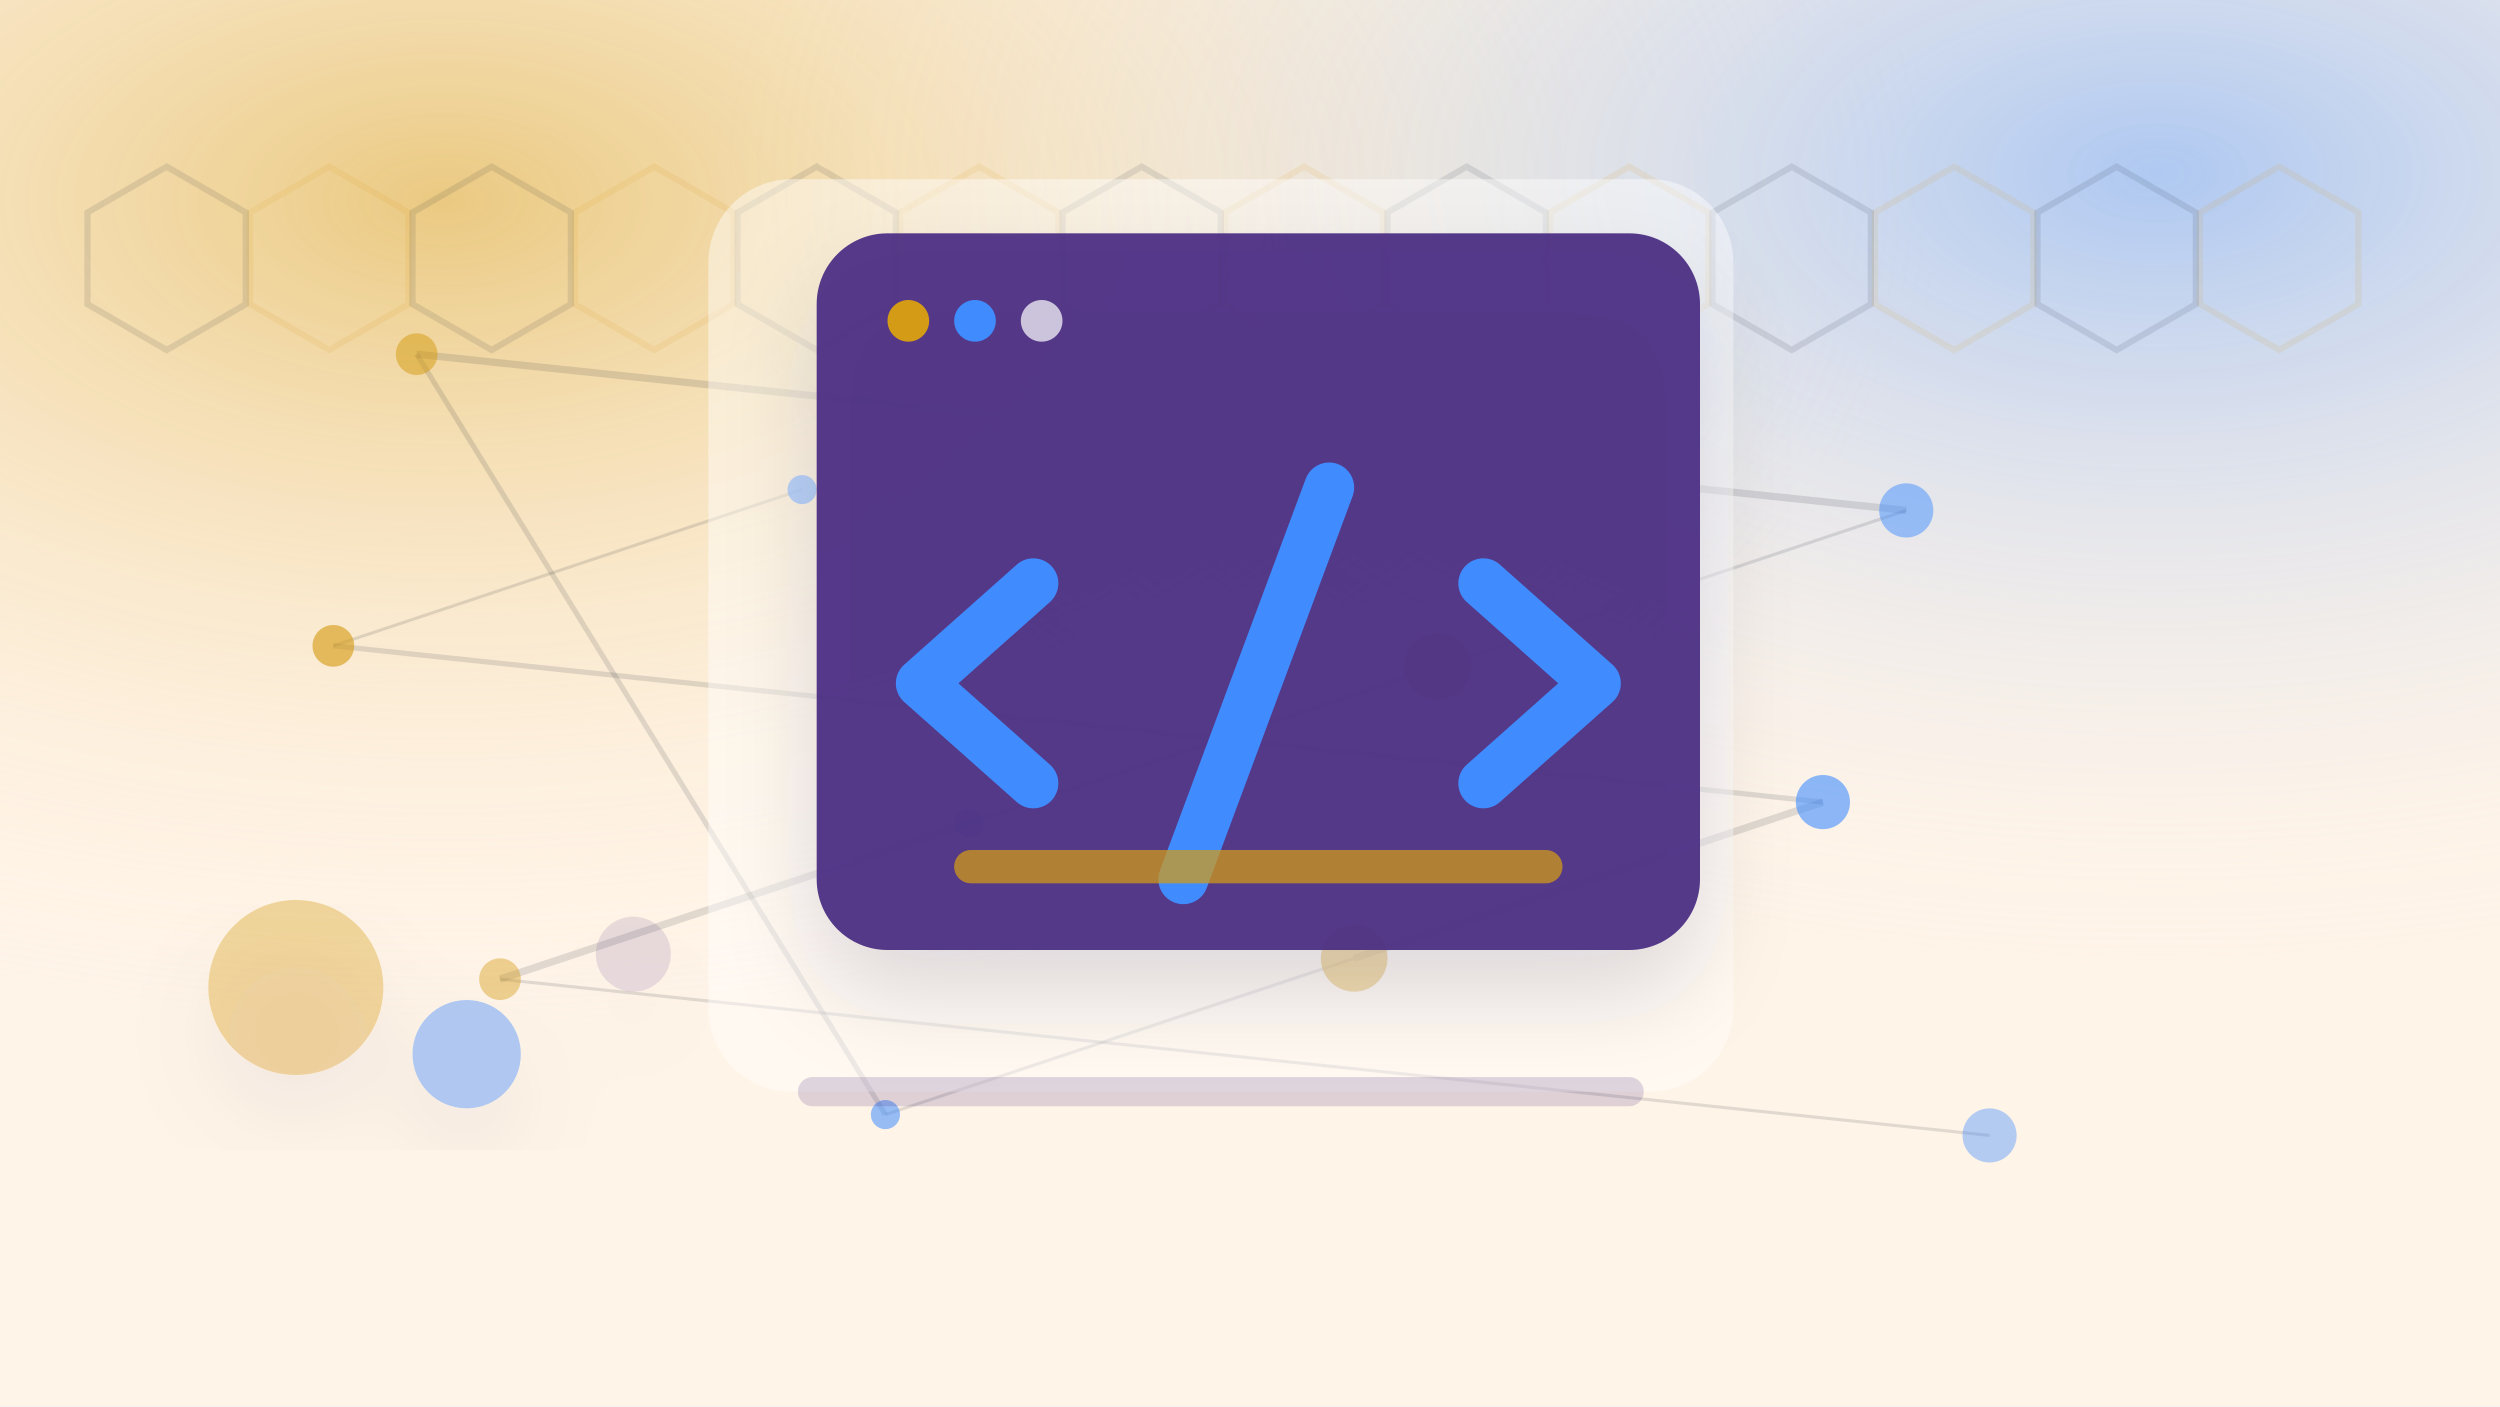
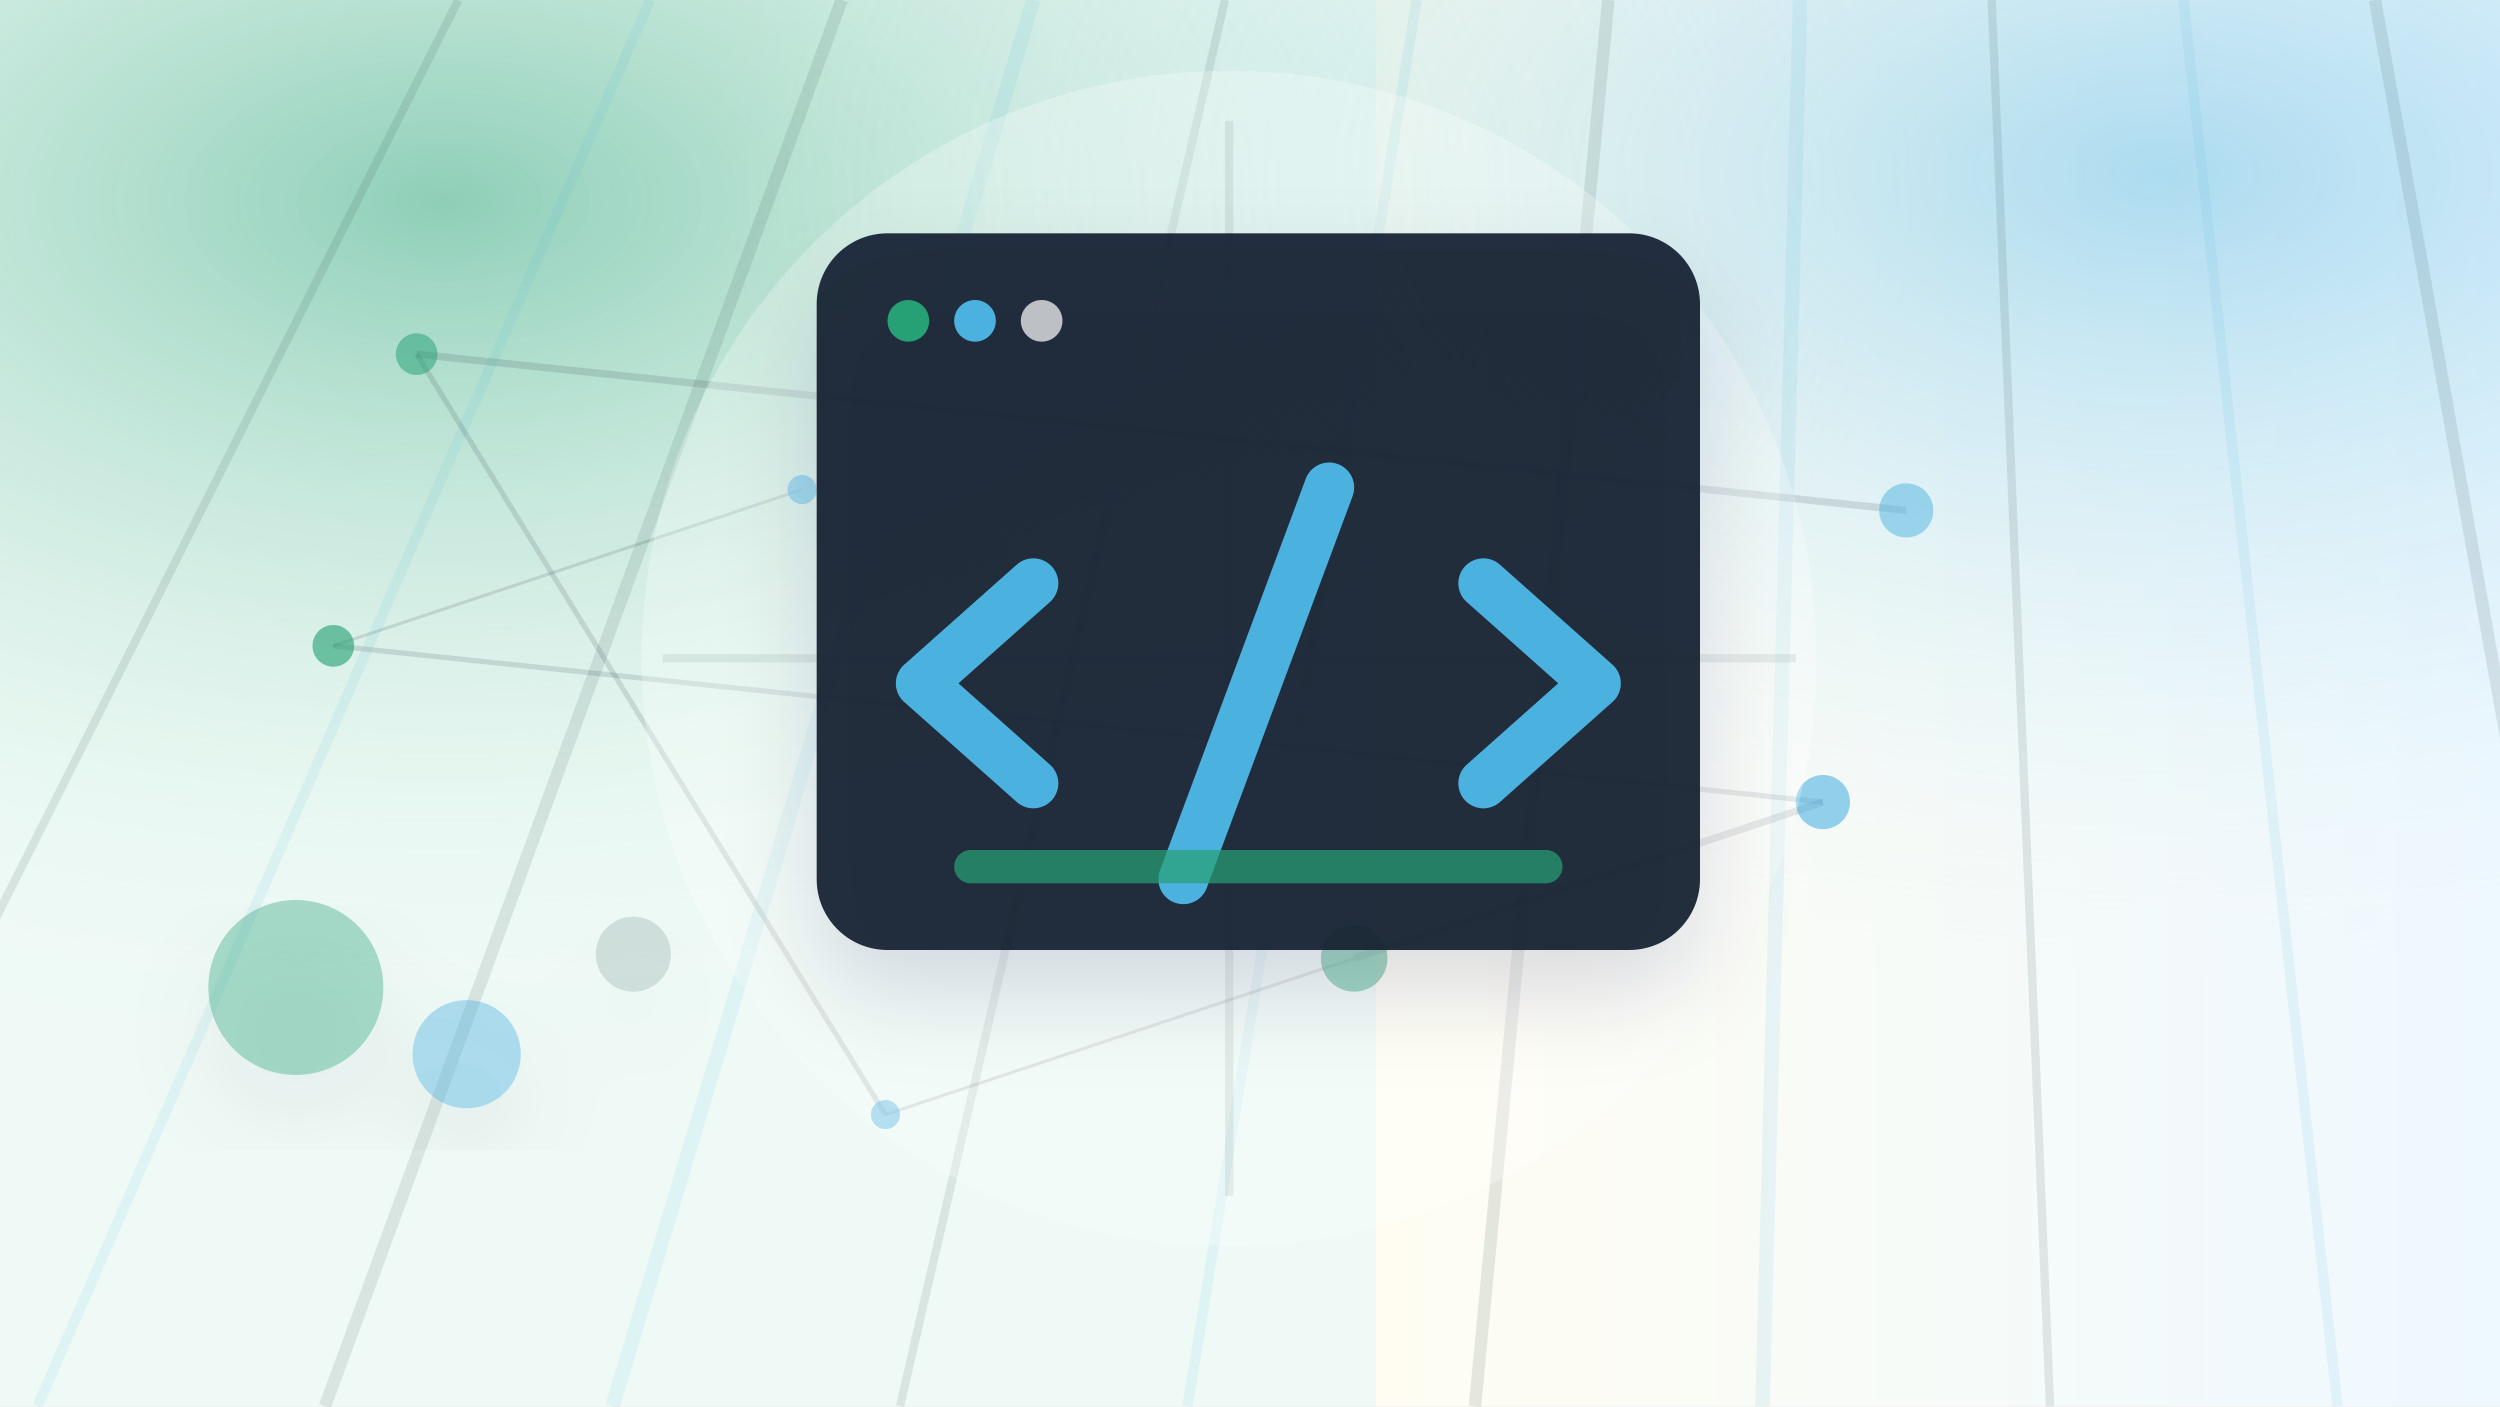
<svg xmlns="http://www.w3.org/2000/svg" width="1200" height="675" viewBox="0 0 1200 675" role="img" aria-labelledby="title desc">
  <defs>
    <radialGradient id="g1" cx="18%" cy="14%" r="60%">
-       <stop stop-color="#d49b12" stop-opacity=".48" />
-       <stop offset="1" stop-color="#fff4e8" stop-opacity="0" />
+       <stop stop-color="#25a074" stop-opacity=".48" />
+       <stop offset="1" stop-color="#effaf6" stop-opacity="0" />
    </radialGradient>
    <radialGradient id="g2" cx="86%" cy="12%" r="58%">
-       <stop stop-color="#3f8cff" stop-opacity=".42" />
-       <stop offset="1" stop-color="#fff4e8" stop-opacity="0" />
+       <stop stop-color="#4cb2e0" stop-opacity=".42" />
+       <stop offset="1" stop-color="#effaf6" stop-opacity="0" />
    </radialGradient>
    <linearGradient id="split" x1="0" x2="1">
-       <stop stop-color="#fff4e8" />
-       <stop offset=".55" stop-color="#fff4e8" />
-       <stop offset=".55" stop-color="#eef8ff" />
-       <stop offset="1" stop-color="#fff7d1" />
+       <stop stop-color="#effaf6" />
+       <stop offset=".55" stop-color="#effaf6" />
+       <stop offset=".55" stop-color="#fffdf2" />
+       <stop offset="1" stop-color="#eef8ff" />
    </linearGradient>
    <filter id="shadow" x="-20%" y="-20%" width="140%" height="140%">
      <feDropShadow dx="0" dy="22" stdDeviation="22" flood-color="#12213a" flood-opacity=".14" />
    </filter>
  </defs>
-   <rect width="1200" height="675" fill="#fff4e8" />
+   <rect width="1200" height="675" fill="url(#split)" />
  <rect width="1200" height="675" fill="url(#g1)" />
  <rect width="1200" height="675" fill="url(#g2)" />
  <g opacity=".9">
-     <path d="M80 80l38 22v44l-38 22-38-22v-44z" fill="none" stroke="#172033" stroke-opacity=".12" stroke-width="3" />
-     <path d="M158 80l38 22v44l-38 22-38-22v-44z" fill="none" stroke="#d49b12" stroke-opacity=".12" stroke-width="3" />
-     <path d="M236 80l38 22v44l-38 22-38-22v-44z" fill="none" stroke="#172033" stroke-opacity=".12" stroke-width="3" />
-     <path d="M314 80l38 22v44l-38 22-38-22v-44z" fill="none" stroke="#d49b12" stroke-opacity=".12" stroke-width="3" />
-     <path d="M392 80l38 22v44l-38 22-38-22v-44z" fill="none" stroke="#172033" stroke-opacity=".12" stroke-width="3" />
-     <path d="M470 80l38 22v44l-38 22-38-22v-44z" fill="none" stroke="#d49b12" stroke-opacity=".12" stroke-width="3" />
-     <path d="M548 80l38 22v44l-38 22-38-22v-44z" fill="none" stroke="#172033" stroke-opacity=".12" stroke-width="3" />
-     <path d="M626 80l38 22v44l-38 22-38-22v-44z" fill="none" stroke="#d49b12" stroke-opacity=".12" stroke-width="3" />
-     <path d="M704 80l38 22v44l-38 22-38-22v-44z" fill="none" stroke="#172033" stroke-opacity=".12" stroke-width="3" />
-     <path d="M782 80l38 22v44l-38 22-38-22v-44z" fill="none" stroke="#d49b12" stroke-opacity=".12" stroke-width="3" />
-     <path d="M860 80l38 22v44l-38 22-38-22v-44z" fill="none" stroke="#172033" stroke-opacity=".12" stroke-width="3" />
-     <path d="M938 80l38 22v44l-38 22-38-22v-44z" fill="none" stroke="#d49b12" stroke-opacity=".12" stroke-width="3" />
-     <path d="M1016 80l38 22v44l-38 22-38-22v-44z" fill="none" stroke="#172033" stroke-opacity=".12" stroke-width="3" />
-     <path d="M1094 80l38 22v44l-38 22-38-22v-44z" fill="none" stroke="#d49b12" stroke-opacity=".12" stroke-width="3" />
+     <path d="M-120 675  220 0" stroke="#12392f" stroke-opacity=".12" stroke-width="4" />
+     <path d="M18 675  312 0" stroke="#4cb2e0" stroke-opacity=".12" stroke-width="5" />
+     <path d="M156 675  404 0" stroke="#12392f" stroke-opacity=".12" stroke-width="6" />
+     <path d="M294 675  496 0" stroke="#4cb2e0" stroke-opacity=".12" stroke-width="7" />
+     <path d="M432 675  588 0" stroke="#12392f" stroke-opacity=".12" stroke-width="4" />
+     <path d="M570 675  680 0" stroke="#4cb2e0" stroke-opacity=".12" stroke-width="5" />
+     <path d="M708 675  772 0" stroke="#12392f" stroke-opacity=".12" stroke-width="6" />
+     <path d="M846 675  864 0" stroke="#4cb2e0" stroke-opacity=".12" stroke-width="7" />
+     <path d="M984 675  956 0" stroke="#12392f" stroke-opacity=".12" stroke-width="4" />
+     <path d="M1122 675  1048 0" stroke="#4cb2e0" stroke-opacity=".12" stroke-width="5" />
+     <path d="M1260 675  1140 0" stroke="#12392f" stroke-opacity=".12" stroke-width="6" />
  </g>
  <g>
    <line x1="385" y1="235" x2="160" y2="310" stroke="#172033" stroke-opacity=".13" stroke-width="1.5" />
    <line x1="160" y1="310" x2="875" y2="385" stroke="#172033" stroke-opacity=".13" stroke-width="2.5" />
    <line x1="875" y1="385" x2="650" y2="460" stroke="#172033" stroke-opacity=".13" stroke-width="3.5" />
    <line x1="650" y1="460" x2="425" y2="535" stroke="#172033" stroke-opacity=".13" stroke-width="1.5" />
    <line x1="425" y1="535" x2="200" y2="170" stroke="#172033" stroke-opacity=".13" stroke-width="2.5" />
    <line x1="200" y1="170" x2="915" y2="245" stroke="#172033" stroke-opacity=".13" stroke-width="3.5" />
-     <line x1="915" y1="245" x2="690" y2="320" stroke="#172033" stroke-opacity=".13" stroke-width="1.5" />
-     <line x1="690" y1="320" x2="465" y2="395" stroke="#172033" stroke-opacity=".13" stroke-width="2.5" />
-     <line x1="465" y1="395" x2="240" y2="470" stroke="#172033" stroke-opacity=".13" stroke-width="3.5" />
-     <line x1="240" y1="470" x2="955" y2="545" stroke="#172033" stroke-opacity=".13" stroke-width="1.5" />
-     <circle cx="385" cy="235" r="7" fill="#3f8cff" opacity="0.64" />
-     <circle cx="160" cy="310" r="10" fill="#d49b12" opacity="0.615" />
-     <circle cx="875" cy="385" r="13" fill="#3f8cff" opacity="0.59" />
-     <circle cx="650" cy="460" r="16" fill="#d49b12" opacity="0.565" />
-     <circle cx="425" cy="535" r="7" fill="#3f8cff" opacity="0.54" />
-     <circle cx="200" cy="170" r="10" fill="#d49b12" opacity="0.515" />
-     <circle cx="915" cy="245" r="13" fill="#3f8cff" opacity="0.49" />
-     <circle cx="690" cy="320" r="16" fill="#d49b12" opacity="0.465" />
-     <circle cx="465" cy="395" r="7" fill="#3f8cff" opacity="0.44" />
-     <circle cx="240" cy="470" r="10" fill="#d49b12" opacity="0.415" />
-     <circle cx="955" cy="545" r="13" fill="#3f8cff" opacity="0.39" />
+     <circle cx="385" cy="235" r="7" fill="#4cb2e0" opacity="0.64" />
+     <circle cx="160" cy="310" r="10" fill="#25a074" opacity="0.615" />
+     <circle cx="875" cy="385" r="13" fill="#4cb2e0" opacity="0.59" />
+     <circle cx="650" cy="460" r="16" fill="#25a074" opacity="0.565" />
+     <circle cx="425" cy="535" r="7" fill="#4cb2e0" opacity="0.54" />
+     <circle cx="200" cy="170" r="10" fill="#25a074" opacity="0.515" />
+     <circle cx="915" cy="245" r="13" fill="#4cb2e0" opacity="0.49" />
  </g>
  <g transform="translate(-300 0)">
-     <rect x="640" y="86" width="492" height="438" rx="40" fill="#fff" opacity=".44" />
-     <path d="M690 524h392" stroke="#4b2e83" stroke-opacity=".18" stroke-width="14" stroke-linecap="round" />
+     <circle cx="890" cy="316" r="282" fill="#fff" opacity=".28" />
+     <path d="M618 316h544M890 58v516" stroke="#12392f" stroke-opacity=".08" stroke-width="4" />
  </g>
  <g transform="translate(-300 0)" filter="url(#shadow)">
    <g transform="translate(692 112)">
-       <rect x="0" y="0" width="424" height="344" rx="34" fill="#4b2e83" opacity=".94" />
-       <circle cx="44" cy="42" r="10" fill="#d49b12" />
-       <circle cx="76" cy="42" r="10" fill="#3f8cff" />
+       <rect x="0" y="0" width="424" height="344" rx="34" fill="#172033" opacity=".94" />
+       <circle cx="44" cy="42" r="10" fill="#25a074" />
+       <circle cx="76" cy="42" r="10" fill="#4cb2e0" />
      <circle cx="108" cy="42" r="10" fill="#fff" opacity=".7" />
-       <path d="m104 168-54 48 54 48M320 168l54 48-54 48M246 122l-70 188" fill="none" stroke="#3f8cff" stroke-width="24" stroke-linecap="round" stroke-linejoin="round" />
-       <rect x="66" y="296" width="292" height="16" rx="8" fill="#d49b12" opacity=".72" />
+       <path d="m104 168-54 48 54 48M320 168l54 48-54 48M246 122l-70 188" fill="none" stroke="#4cb2e0" stroke-width="24" stroke-linecap="round" stroke-linejoin="round" />
+       <rect x="66" y="296" width="292" height="16" rx="8" fill="#25a074" opacity=".72" />
    </g>
  </g>
  <g filter="url(#shadow)" opacity=".82">
-     <circle cx="142" cy="474" r="42" fill="#d49b12" opacity=".44" />
-     <circle cx="224" cy="506" r="26" fill="#3f8cff" opacity=".5" />
-     <circle cx="304" cy="458" r="18" fill="#4b2e83" opacity=".16" />
+     <circle cx="142" cy="474" r="42" fill="#25a074" opacity=".44" />
+     <circle cx="224" cy="506" r="26" fill="#4cb2e0" opacity=".5" />
+     <circle cx="304" cy="458" r="18" fill="#172033" opacity=".16" />
  </g>
</svg>
